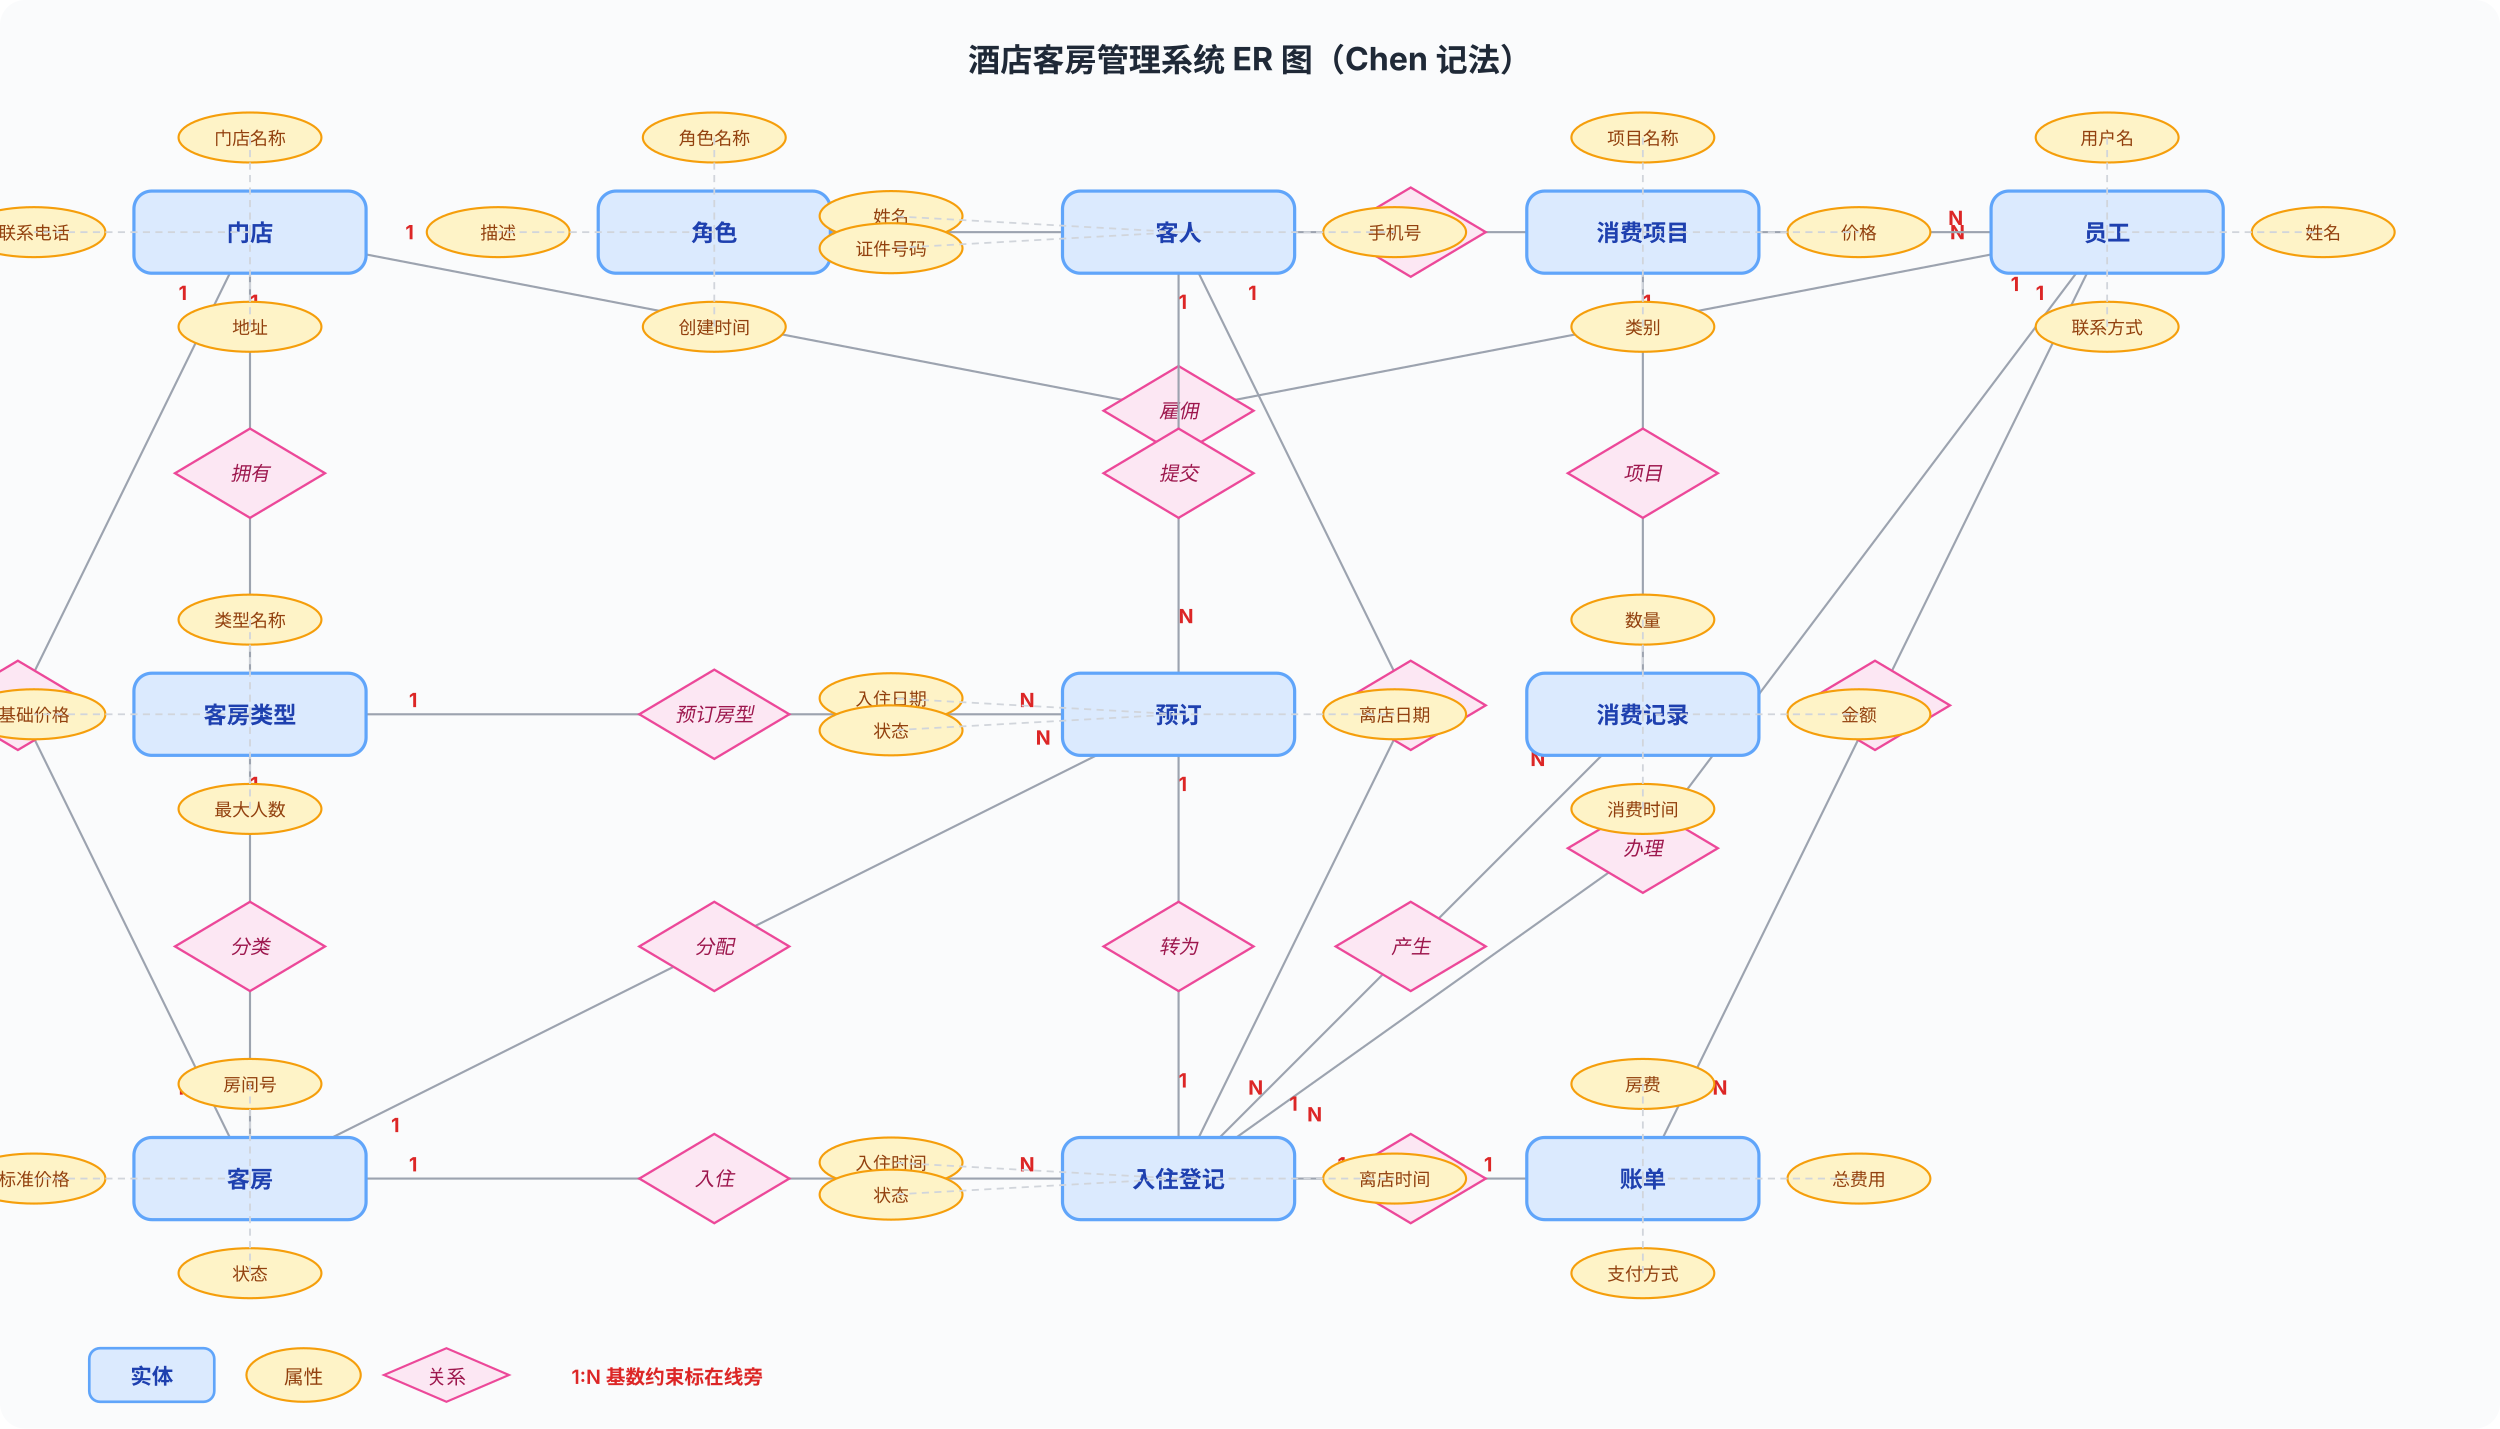
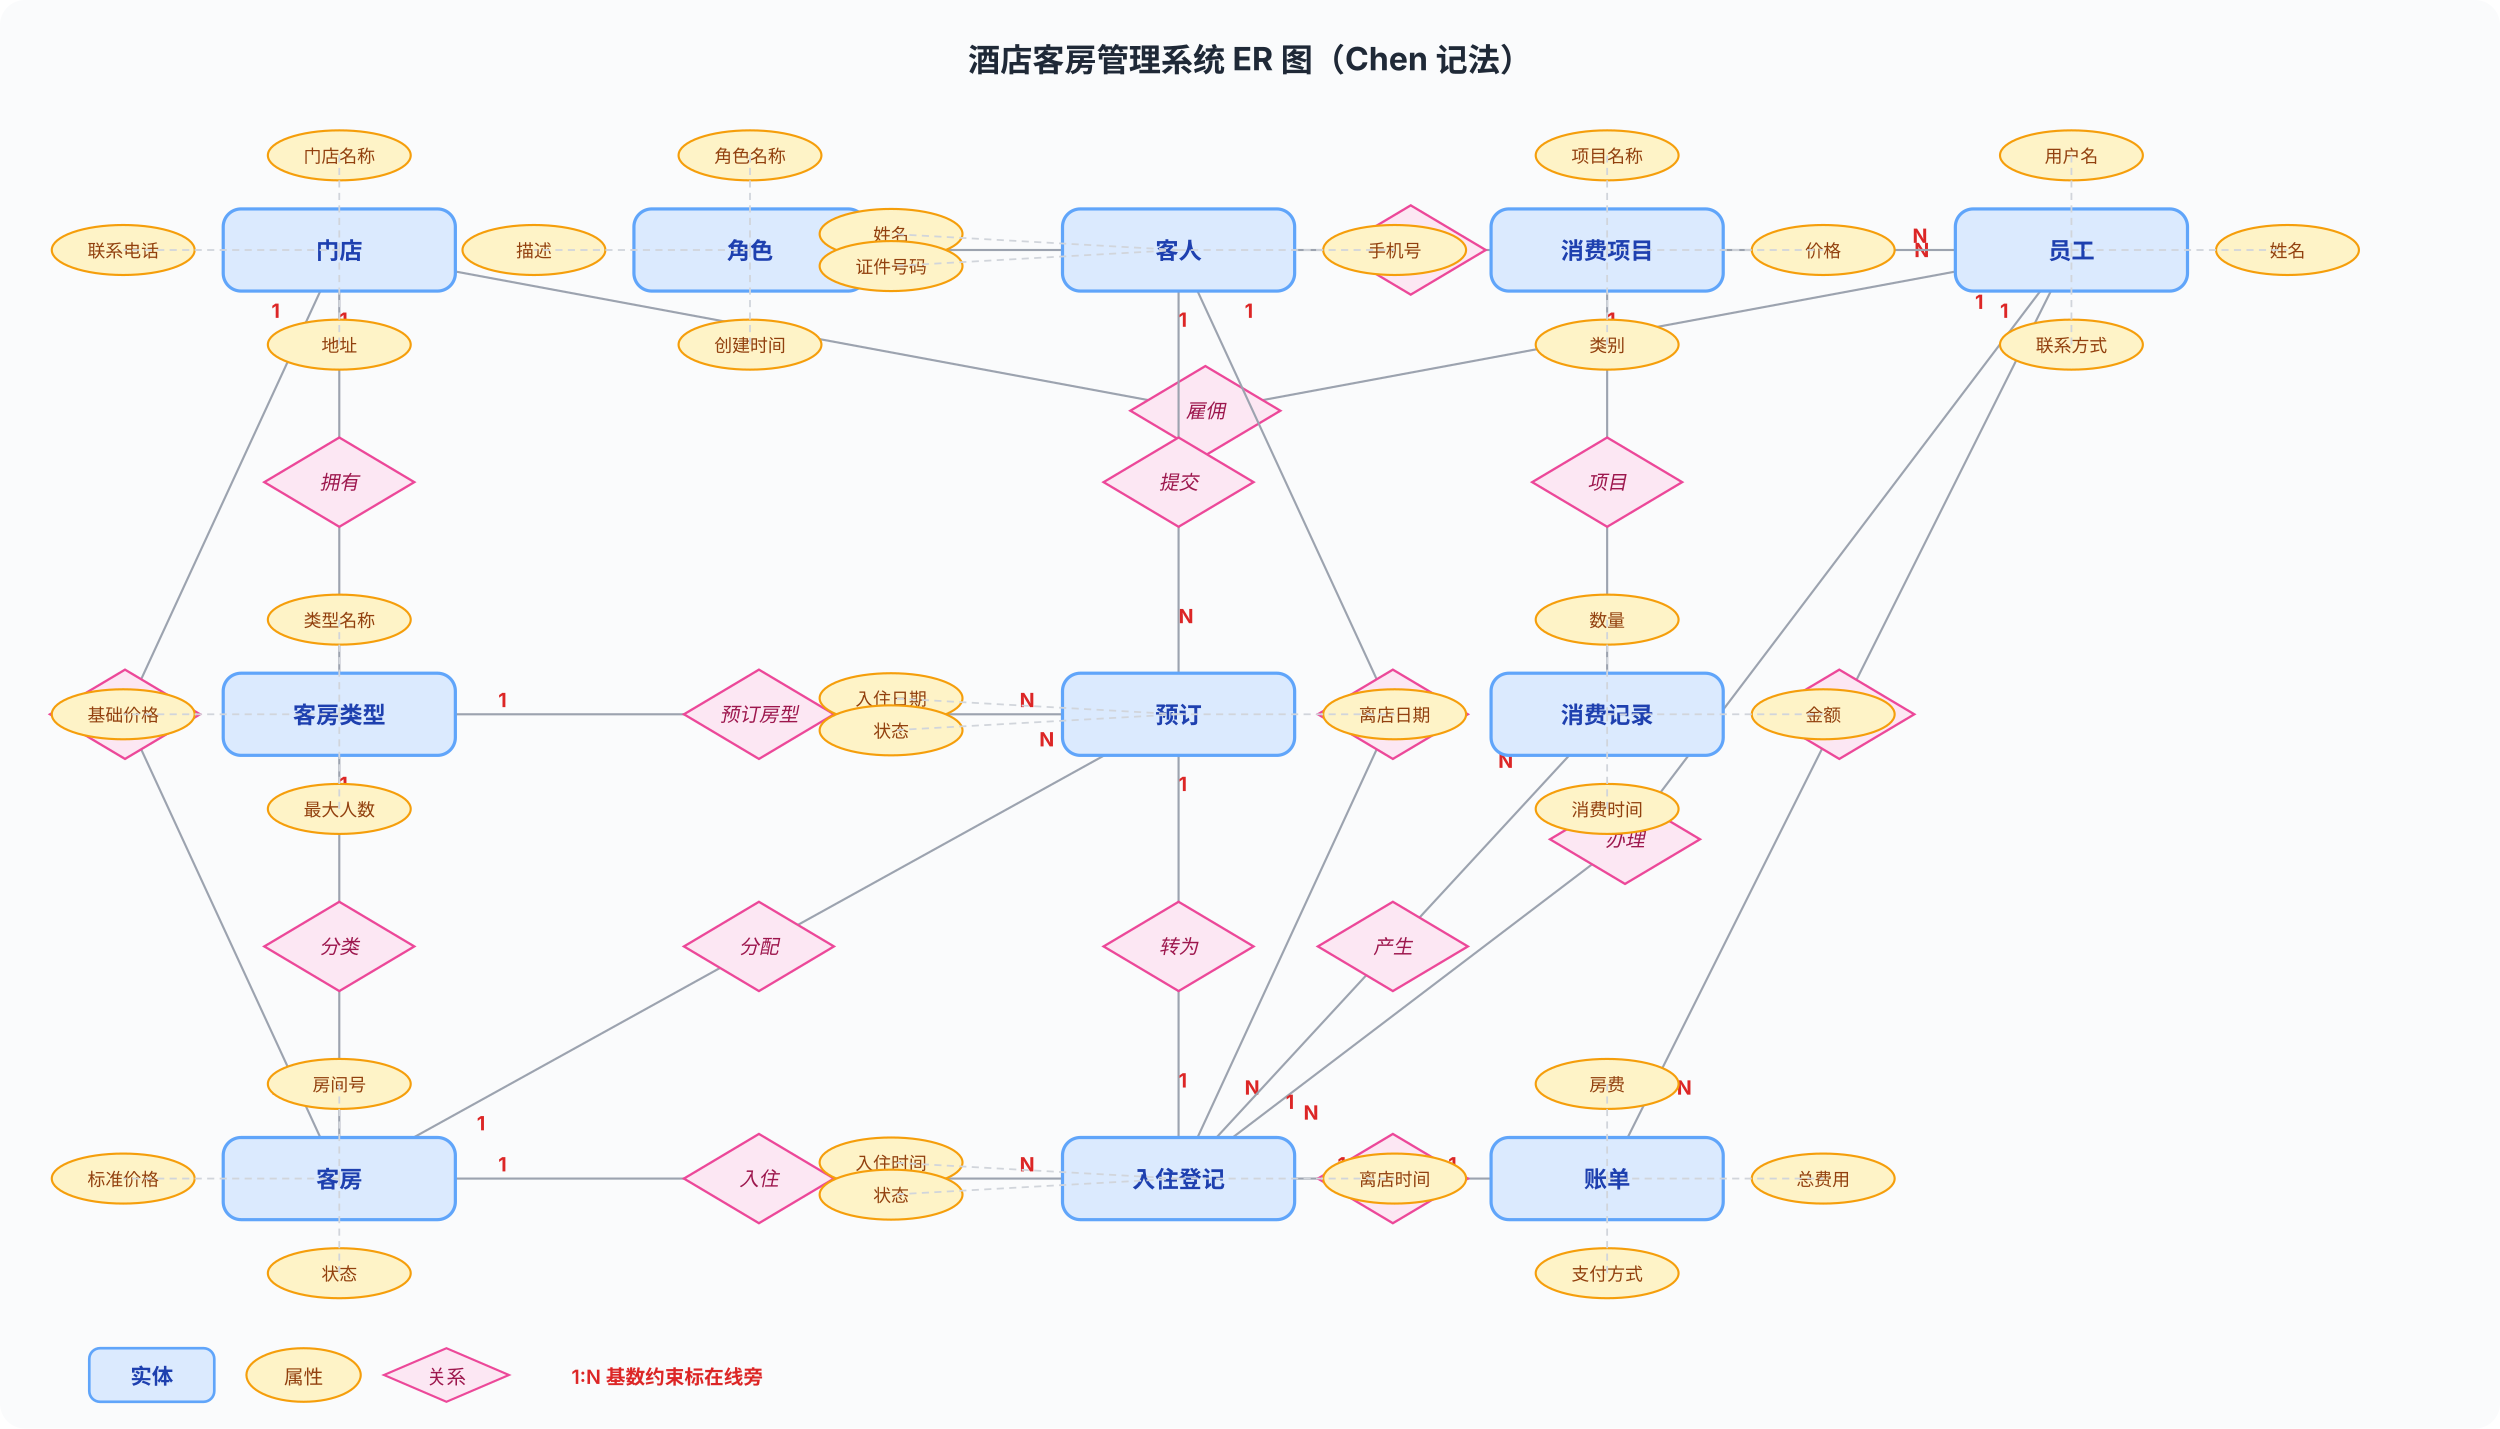
<svg xmlns="http://www.w3.org/2000/svg" viewBox="0 0 1400 800" width="1400" height="800" font-family="Inter, system-ui, sans-serif">
  <rect width="1400" height="800" fill="#fafbfc" rx="14" />
  <text x="700" y="40" text-anchor="middle" font-size="18" font-weight="700" fill="#1f2937">酒店客房管理系统 ER 图（Chen 记法）</text>
  <g transform="translate(50, 755)">
    <rect x="0" y="0" width="70" height="30" rx="6" fill="#dbeafe" stroke="#60a5fa" stroke-width="1.5" />
    <text x="35" y="20" text-anchor="middle" font-size="12" fill="#1e40af" font-weight="600">实体</text>
    <ellipse cx="120" cy="15" rx="32" ry="15" fill="#fef3c7" stroke="#f59e0b" stroke-width="1.2" />
    <text x="120" y="20" text-anchor="middle" font-size="11" fill="#92400e">属性</text>
    <polygon points="200,0 235,15 200,30 165,15" fill="#fce7f3" stroke="#ec4899" stroke-width="1.2" />
    <text x="200" y="20" text-anchor="middle" font-size="11" fill="#9d174d">关系</text>
    <text x="270" y="20" font-size="11" fill="#dc2626" font-weight="600">1:N 基数约束标在线旁</text>
  </g>
-   <line x1="140" y1="130" x2="140" y2="265" stroke="#9ca3af" stroke-width="1.2" />
-   <line x1="140" y1="265" x2="140" y2="400" stroke="#9ca3af" stroke-width="1.2" />
-   <polygon points="140,240 182,265 140,290 98,265" fill="#fce7f3" stroke="#ec4899" stroke-width="1.3" />
-   <text x="140" y="269" text-anchor="middle" font-size="11" fill="#9d174d" font-style="italic">拥有</text>
-   <text x="140" y="173" font-size="11" font-weight="700" fill="#dc2626">1</text>
-   <text x="140" y="349" font-size="11" font-weight="700" fill="#dc2626">N</text>
-   <line x1="140" y1="130" x2="10" y2="395" stroke="#9ca3af" stroke-width="1.2" />
-   <line x1="10" y1="395" x2="140" y2="660" stroke="#9ca3af" stroke-width="1.2" />
-   <polygon points="10,370 52,395 10,420 -32,395" fill="#fce7f3" stroke="#ec4899" stroke-width="1.3" />
-   <text x="10" y="399" text-anchor="middle" font-size="11" fill="#9d174d" font-style="italic">开设</text>
-   <text x="100" y="168" font-size="11" font-weight="700" fill="#dc2626">1</text>
-   <text x="100" y="613" font-size="11" font-weight="700" fill="#dc2626">N</text>
-   <line x1="140" y1="130" x2="660" y2="230" stroke="#9ca3af" stroke-width="1.2" />
-   <line x1="660" y1="230" x2="1180" y2="130" stroke="#9ca3af" stroke-width="1.2" />
-   <polygon points="660,205 702,230 660,255 618,230" fill="#fce7f3" stroke="#ec4899" stroke-width="1.3" />
-   <text x="660" y="234" text-anchor="middle" font-size="11" fill="#9d174d" font-style="italic">雇佣</text>
-   <text x="227" y="134" font-size="11" font-weight="700" fill="#dc2626">1</text>
-   <text x="1092" y="134" font-size="11" font-weight="700" fill="#dc2626">N</text>
-   <line x1="140" y1="400" x2="140" y2="530" stroke="#9ca3af" stroke-width="1.2" />
-   <line x1="140" y1="530" x2="140" y2="660" stroke="#9ca3af" stroke-width="1.2" />
-   <polygon points="140,505 182,530 140,555 98,530" fill="#fce7f3" stroke="#ec4899" stroke-width="1.3" />
-   <text x="140" y="534" text-anchor="middle" font-size="11" fill="#9d174d" font-style="italic">分类</text>
-   <text x="140" y="443" font-size="11" font-weight="700" fill="#dc2626">1</text>
-   <text x="140" y="609" font-size="11" font-weight="700" fill="#dc2626">N</text>
-   <line x1="140" y1="660" x2="400" y2="530" stroke="#9ca3af" stroke-width="1.2" />
-   <line x1="400" y1="530" x2="660" y2="400" stroke="#9ca3af" stroke-width="1.2" />
-   <polygon points="400,505 442,530 400,555 358,530" fill="#fce7f3" stroke="#ec4899" stroke-width="1.3" />
-   <text x="400" y="534" text-anchor="middle" font-size="11" fill="#9d174d" font-style="italic">分配</text>
-   <text x="219" y="634" font-size="11" font-weight="700" fill="#dc2626">1</text>
-   <text x="580" y="417" font-size="11" font-weight="700" fill="#dc2626">N</text>
-   <line x1="140" y1="660" x2="400" y2="660" stroke="#9ca3af" stroke-width="1.2" />
-   <line x1="400" y1="660" x2="660" y2="660" stroke="#9ca3af" stroke-width="1.2" />
-   <polygon points="400,635 442,660 400,685 358,660" fill="#fce7f3" stroke="#ec4899" stroke-width="1.3" />
-   <text x="400" y="664" text-anchor="middle" font-size="11" fill="#9d174d" font-style="italic">入住</text>
-   <text x="229" y="656" font-size="11" font-weight="700" fill="#dc2626">1</text>
+   <line x1="190" y1="140" x2="190" y2="270" stroke="#9ca3af" stroke-width="1.2" />
+   <line x1="190" y1="270" x2="190" y2="400" stroke="#9ca3af" stroke-width="1.2" />
+   <polygon points="190,245 232,270 190,295 148,270" fill="#fce7f3" stroke="#ec4899" stroke-width="1.3" />
+   <text x="190" y="274" text-anchor="middle" font-size="11" fill="#9d174d" font-style="italic">拥有</text>
+   <text x="190" y="183" font-size="11" font-weight="700" fill="#dc2626">1</text>
+   <text x="190" y="349" font-size="11" font-weight="700" fill="#dc2626">N</text>
+   <line x1="190" y1="140" x2="70" y2="400" stroke="#9ca3af" stroke-width="1.2" />
+   <line x1="70" y1="400" x2="190" y2="660" stroke="#9ca3af" stroke-width="1.2" />
+   <polygon points="70,375 112,400 70,425 28,400" fill="#fce7f3" stroke="#ec4899" stroke-width="1.3" />
+   <text x="70" y="404" text-anchor="middle" font-size="11" fill="#9d174d" font-style="italic">开设</text>
+   <text x="152" y="178" font-size="11" font-weight="700" fill="#dc2626">1</text>
+   <text x="152" y="613" font-size="11" font-weight="700" fill="#dc2626">N</text>
+   <line x1="190" y1="140" x2="675" y2="230" stroke="#9ca3af" stroke-width="1.2" />
+   <line x1="675" y1="230" x2="1160" y2="140" stroke="#9ca3af" stroke-width="1.2" />
+   <polygon points="675,205 717,230 675,255 633,230" fill="#fce7f3" stroke="#ec4899" stroke-width="1.3" />
+   <text x="675" y="234" text-anchor="middle" font-size="11" fill="#9d174d" font-style="italic">雇佣</text>
+   <text x="277" y="144" font-size="11" font-weight="700" fill="#dc2626">1</text>
+   <text x="1072" y="144" font-size="11" font-weight="700" fill="#dc2626">N</text>
+   <line x1="190" y1="400" x2="190" y2="530" stroke="#9ca3af" stroke-width="1.2" />
+   <line x1="190" y1="530" x2="190" y2="660" stroke="#9ca3af" stroke-width="1.2" />
+   <polygon points="190,505 232,530 190,555 148,530" fill="#fce7f3" stroke="#ec4899" stroke-width="1.3" />
+   <text x="190" y="534" text-anchor="middle" font-size="11" fill="#9d174d" font-style="italic">分类</text>
+   <text x="190" y="443" font-size="11" font-weight="700" fill="#dc2626">1</text>
+   <text x="190" y="609" font-size="11" font-weight="700" fill="#dc2626">N</text>
+   <line x1="190" y1="660" x2="425" y2="530" stroke="#9ca3af" stroke-width="1.2" />
+   <line x1="425" y1="530" x2="660" y2="400" stroke="#9ca3af" stroke-width="1.2" />
+   <polygon points="425,505 467,530 425,555 383,530" fill="#fce7f3" stroke="#ec4899" stroke-width="1.3" />
+   <text x="425" y="534" text-anchor="middle" font-size="11" fill="#9d174d" font-style="italic">分配</text>
+   <text x="267" y="633" font-size="11" font-weight="700" fill="#dc2626">1</text>
+   <text x="582" y="418" font-size="11" font-weight="700" fill="#dc2626">N</text>
+   <line x1="190" y1="660" x2="425" y2="660" stroke="#9ca3af" stroke-width="1.2" />
+   <line x1="425" y1="660" x2="660" y2="660" stroke="#9ca3af" stroke-width="1.2" />
+   <polygon points="425,635 467,660 425,685 383,660" fill="#fce7f3" stroke="#ec4899" stroke-width="1.3" />
+   <text x="425" y="664" text-anchor="middle" font-size="11" fill="#9d174d" font-style="italic">入住</text>
+   <text x="279" y="656" font-size="11" font-weight="700" fill="#dc2626">1</text>
  <text x="571" y="656" font-size="11" font-weight="700" fill="#dc2626">N</text>
-   <line x1="400" y1="130" x2="790" y2="130" stroke="#9ca3af" stroke-width="1.2" />
-   <line x1="790" y1="130" x2="1180" y2="130" stroke="#9ca3af" stroke-width="1.2" />
-   <polygon points="790,105 832,130 790,155 748,130" fill="#fce7f3" stroke="#ec4899" stroke-width="1.3" />
-   <text x="790" y="134" text-anchor="middle" font-size="11" fill="#9d174d" font-style="italic">赋予</text>
-   <text x="489" y="126" font-size="11" font-weight="700" fill="#dc2626">1</text>
-   <text x="1091" y="126" font-size="11" font-weight="700" fill="#dc2626">N</text>
-   <line x1="660" y1="130" x2="660" y2="265" stroke="#9ca3af" stroke-width="1.2" />
-   <line x1="660" y1="265" x2="660" y2="400" stroke="#9ca3af" stroke-width="1.2" />
-   <polygon points="660,240 702,265 660,290 618,265" fill="#fce7f3" stroke="#ec4899" stroke-width="1.3" />
-   <text x="660" y="269" text-anchor="middle" font-size="11" fill="#9d174d" font-style="italic">提交</text>
-   <text x="660" y="173" font-size="11" font-weight="700" fill="#dc2626">1</text>
+   <line x1="420" y1="140" x2="790" y2="140" stroke="#9ca3af" stroke-width="1.2" />
+   <line x1="790" y1="140" x2="1160" y2="140" stroke="#9ca3af" stroke-width="1.2" />
+   <polygon points="790,115 832,140 790,165 748,140" fill="#fce7f3" stroke="#ec4899" stroke-width="1.3" />
+   <text x="790" y="144" text-anchor="middle" font-size="11" fill="#9d174d" font-style="italic">赋予</text>
+   <text x="509" y="136" font-size="11" font-weight="700" fill="#dc2626">1</text>
+   <text x="1071" y="136" font-size="11" font-weight="700" fill="#dc2626">N</text>
+   <line x1="660" y1="140" x2="660" y2="270" stroke="#9ca3af" stroke-width="1.2" />
+   <line x1="660" y1="270" x2="660" y2="400" stroke="#9ca3af" stroke-width="1.2" />
+   <polygon points="660,245 702,270 660,295 618,270" fill="#fce7f3" stroke="#ec4899" stroke-width="1.3" />
+   <text x="660" y="274" text-anchor="middle" font-size="11" fill="#9d174d" font-style="italic">提交</text>
+   <text x="660" y="183" font-size="11" font-weight="700" fill="#dc2626">1</text>
  <text x="660" y="349" font-size="11" font-weight="700" fill="#dc2626">N</text>
-   <line x1="660" y1="130" x2="790" y2="395" stroke="#9ca3af" stroke-width="1.2" />
-   <line x1="790" y1="395" x2="660" y2="660" stroke="#9ca3af" stroke-width="1.2" />
-   <polygon points="790,370 832,395 790,420 748,395" fill="#fce7f3" stroke="#ec4899" stroke-width="1.3" />
-   <text x="790" y="399" text-anchor="middle" font-size="11" fill="#9d174d" font-style="italic">登记</text>
-   <text x="699" y="168" font-size="11" font-weight="700" fill="#dc2626">1</text>
-   <text x="699" y="613" font-size="11" font-weight="700" fill="#dc2626">N</text>
+   <line x1="660" y1="140" x2="780" y2="400" stroke="#9ca3af" stroke-width="1.2" />
+   <line x1="780" y1="400" x2="660" y2="660" stroke="#9ca3af" stroke-width="1.2" />
+   <polygon points="780,375 822,400 780,425 738,400" fill="#fce7f3" stroke="#ec4899" stroke-width="1.3" />
+   <text x="780" y="404" text-anchor="middle" font-size="11" fill="#9d174d" font-style="italic">登记</text>
+   <text x="697" y="178" font-size="11" font-weight="700" fill="#dc2626">1</text>
+   <text x="697" y="613" font-size="11" font-weight="700" fill="#dc2626">N</text>
  <line x1="660" y1="400" x2="660" y2="530" stroke="#9ca3af" stroke-width="1.2" />
  <line x1="660" y1="530" x2="660" y2="660" stroke="#9ca3af" stroke-width="1.2" />
  <polygon points="660,505 702,530 660,555 618,530" fill="#fce7f3" stroke="#ec4899" stroke-width="1.3" />
  <text x="660" y="534" text-anchor="middle" font-size="11" fill="#9d174d" font-style="italic">转为</text>
  <text x="660" y="443" font-size="11" font-weight="700" fill="#dc2626">1</text>
  <text x="660" y="609" font-size="11" font-weight="700" fill="#dc2626">1</text>
-   <line x1="1180" y1="130" x2="920" y2="475" stroke="#9ca3af" stroke-width="1.2" />
-   <line x1="920" y1="475" x2="660" y2="660" stroke="#9ca3af" stroke-width="1.2" />
-   <polygon points="920,450 962,475 920,500 878,475" fill="#fce7f3" stroke="#ec4899" stroke-width="1.3" />
-   <text x="920" y="479" text-anchor="middle" font-size="11" fill="#9d174d" font-style="italic">办理</text>
-   <text x="1126" y="163" font-size="11" font-weight="700" fill="#dc2626">1</text>
-   <text x="732" y="628" font-size="11" font-weight="700" fill="#dc2626">N</text>
-   <line x1="1180" y1="130" x2="1050" y2="395" stroke="#9ca3af" stroke-width="1.2" />
-   <line x1="1050" y1="395" x2="920" y2="660" stroke="#9ca3af" stroke-width="1.2" />
-   <polygon points="1050,370 1092,395 1050,420 1008,395" fill="#fce7f3" stroke="#ec4899" stroke-width="1.3" />
-   <text x="1050" y="399" text-anchor="middle" font-size="11" fill="#9d174d" font-style="italic">结账</text>
-   <text x="1140" y="168" font-size="11" font-weight="700" fill="#dc2626">1</text>
-   <text x="959" y="613" font-size="11" font-weight="700" fill="#dc2626">N</text>
-   <line x1="920" y1="130" x2="920" y2="265" stroke="#9ca3af" stroke-width="1.2" />
-   <line x1="920" y1="265" x2="920" y2="400" stroke="#9ca3af" stroke-width="1.2" />
-   <polygon points="920,240 962,265 920,290 878,265" fill="#fce7f3" stroke="#ec4899" stroke-width="1.3" />
-   <text x="920" y="269" text-anchor="middle" font-size="11" fill="#9d174d" font-style="italic">项目</text>
-   <text x="920" y="173" font-size="11" font-weight="700" fill="#dc2626">1</text>
-   <text x="920" y="349" font-size="11" font-weight="700" fill="#dc2626">N</text>
-   <line x1="660" y1="660" x2="790" y2="530" stroke="#9ca3af" stroke-width="1.2" />
-   <line x1="790" y1="530" x2="920" y2="400" stroke="#9ca3af" stroke-width="1.2" />
-   <polygon points="790,505 832,530 790,555 748,530" fill="#fce7f3" stroke="#ec4899" stroke-width="1.3" />
-   <text x="790" y="534" text-anchor="middle" font-size="11" fill="#9d174d" font-style="italic">产生</text>
-   <text x="722" y="622" font-size="11" font-weight="700" fill="#dc2626">1</text>
-   <text x="857" y="429" font-size="11" font-weight="700" fill="#dc2626">N</text>
-   <line x1="660" y1="660" x2="790" y2="660" stroke="#9ca3af" stroke-width="1.2" />
-   <line x1="790" y1="660" x2="920" y2="660" stroke="#9ca3af" stroke-width="1.2" />
-   <polygon points="790,635 832,660 790,685 748,660" fill="#fce7f3" stroke="#ec4899" stroke-width="1.3" />
-   <text x="790" y="664" text-anchor="middle" font-size="11" fill="#9d174d" font-style="italic">结算</text>
+   <line x1="1160" y1="140" x2="910" y2="470" stroke="#9ca3af" stroke-width="1.2" />
+   <line x1="910" y1="470" x2="660" y2="660" stroke="#9ca3af" stroke-width="1.2" />
+   <polygon points="910,445 952,470 910,495 868,470" fill="#fce7f3" stroke="#ec4899" stroke-width="1.3" />
+   <text x="910" y="474" text-anchor="middle" font-size="11" fill="#9d174d" font-style="italic">办理</text>
+   <text x="1106" y="173" font-size="11" font-weight="700" fill="#dc2626">1</text>
+   <text x="730" y="627" font-size="11" font-weight="700" fill="#dc2626">N</text>
+   <line x1="1160" y1="140" x2="1030" y2="400" stroke="#9ca3af" stroke-width="1.2" />
+   <line x1="1030" y1="400" x2="900" y2="660" stroke="#9ca3af" stroke-width="1.2" />
+   <polygon points="1030,375 1072,400 1030,425 988,400" fill="#fce7f3" stroke="#ec4899" stroke-width="1.3" />
+   <text x="1030" y="404" text-anchor="middle" font-size="11" fill="#9d174d" font-style="italic">结账</text>
+   <text x="1120" y="178" font-size="11" font-weight="700" fill="#dc2626">1</text>
+   <text x="939" y="613" font-size="11" font-weight="700" fill="#dc2626">N</text>
+   <line x1="900" y1="140" x2="900" y2="270" stroke="#9ca3af" stroke-width="1.2" />
+   <line x1="900" y1="270" x2="900" y2="400" stroke="#9ca3af" stroke-width="1.2" />
+   <polygon points="900,245 942,270 900,295 858,270" fill="#fce7f3" stroke="#ec4899" stroke-width="1.3" />
+   <text x="900" y="274" text-anchor="middle" font-size="11" fill="#9d174d" font-style="italic">项目</text>
+   <text x="900" y="183" font-size="11" font-weight="700" fill="#dc2626">1</text>
+   <text x="900" y="349" font-size="11" font-weight="700" fill="#dc2626">N</text>
+   <line x1="660" y1="660" x2="780" y2="530" stroke="#9ca3af" stroke-width="1.2" />
+   <line x1="780" y1="530" x2="900" y2="400" stroke="#9ca3af" stroke-width="1.2" />
+   <polygon points="780,505 822,530 780,555 738,530" fill="#fce7f3" stroke="#ec4899" stroke-width="1.3" />
+   <text x="780" y="534" text-anchor="middle" font-size="11" fill="#9d174d" font-style="italic">产生</text>
+   <text x="720" y="621" font-size="11" font-weight="700" fill="#dc2626">1</text>
+   <text x="839" y="430" font-size="11" font-weight="700" fill="#dc2626">N</text>
+   <line x1="660" y1="660" x2="780" y2="660" stroke="#9ca3af" stroke-width="1.2" />
+   <line x1="780" y1="660" x2="900" y2="660" stroke="#9ca3af" stroke-width="1.2" />
+   <polygon points="780,635 822,660 780,685 738,660" fill="#fce7f3" stroke="#ec4899" stroke-width="1.3" />
+   <text x="780" y="664" text-anchor="middle" font-size="11" fill="#9d174d" font-style="italic">结算</text>
  <text x="749" y="656" font-size="11" font-weight="700" fill="#dc2626">1</text>
-   <text x="831" y="656" font-size="11" font-weight="700" fill="#dc2626">1</text>
-   <line x1="140" y1="400" x2="400" y2="400" stroke="#9ca3af" stroke-width="1.2" />
-   <line x1="400" y1="400" x2="660" y2="400" stroke="#9ca3af" stroke-width="1.2" />
-   <polygon points="400,375 442,400 400,425 358,400" fill="#fce7f3" stroke="#ec4899" stroke-width="1.3" />
-   <text x="400" y="404" text-anchor="middle" font-size="11" fill="#9d174d" font-style="italic">预订房型</text>
-   <text x="229" y="396" font-size="11" font-weight="700" fill="#dc2626">1</text>
+   <text x="811" y="656" font-size="11" font-weight="700" fill="#dc2626">1</text>
+   <line x1="190" y1="400" x2="425" y2="400" stroke="#9ca3af" stroke-width="1.2" />
+   <line x1="425" y1="400" x2="660" y2="400" stroke="#9ca3af" stroke-width="1.2" />
+   <polygon points="425,375 467,400 425,425 383,400" fill="#fce7f3" stroke="#ec4899" stroke-width="1.3" />
+   <text x="425" y="404" text-anchor="middle" font-size="11" fill="#9d174d" font-style="italic">预订房型</text>
+   <text x="279" y="396" font-size="11" font-weight="700" fill="#dc2626">1</text>
  <text x="571" y="396" font-size="11" font-weight="700" fill="#dc2626">N</text>
-   <rect x="75" y="107" width="130" height="46" rx="10" fill="#dbeafe" stroke="#60a5fa" stroke-width="1.8" />
-   <text x="140" y="135" text-anchor="middle" font-size="13" font-weight="600" fill="#1e40af">门店</text>
-   <ellipse cx="140" cy="77" rx="40" ry="14" fill="#fef3c7" stroke="#f59e0b" stroke-width="1.2" />
-   <text x="140" y="81" text-anchor="middle" font-size="10" fill="#92400e">门店名称</text>
-   <line x1="140" y1="130" x2="140" y2="77" stroke="#d1d5db" stroke-width="1" stroke-dasharray="4,3" />
-   <ellipse cx="19" cy="130" rx="40" ry="14" fill="#fef3c7" stroke="#f59e0b" stroke-width="1.2" />
-   <text x="19" y="134" text-anchor="middle" font-size="10" fill="#92400e">联系电话</text>
-   <line x1="140" y1="130" x2="19" y2="130" stroke="#d1d5db" stroke-width="1" stroke-dasharray="4,3" />
-   <ellipse cx="140" cy="183" rx="40" ry="14" fill="#fef3c7" stroke="#f59e0b" stroke-width="1.2" />
-   <text x="140" y="187" text-anchor="middle" font-size="10" fill="#92400e">地址</text>
-   <line x1="140" y1="130" x2="140" y2="183" stroke="#d1d5db" stroke-width="1" stroke-dasharray="4,3" />
-   <rect x="75" y="377" width="130" height="46" rx="10" fill="#dbeafe" stroke="#60a5fa" stroke-width="1.8" />
-   <text x="140" y="405" text-anchor="middle" font-size="13" font-weight="600" fill="#1e40af">客房类型</text>
-   <ellipse cx="140" cy="347" rx="40" ry="14" fill="#fef3c7" stroke="#f59e0b" stroke-width="1.2" />
-   <text x="140" y="351" text-anchor="middle" font-size="10" fill="#92400e">类型名称</text>
-   <line x1="140" y1="400" x2="140" y2="347" stroke="#d1d5db" stroke-width="1" stroke-dasharray="4,3" />
-   <ellipse cx="19" cy="400" rx="40" ry="14" fill="#fef3c7" stroke="#f59e0b" stroke-width="1.2" />
-   <text x="19" y="404" text-anchor="middle" font-size="10" fill="#92400e">基础价格</text>
-   <line x1="140" y1="400" x2="19" y2="400" stroke="#d1d5db" stroke-width="1" stroke-dasharray="4,3" />
-   <ellipse cx="140" cy="453" rx="40" ry="14" fill="#fef3c7" stroke="#f59e0b" stroke-width="1.2" />
-   <text x="140" y="457" text-anchor="middle" font-size="10" fill="#92400e">最大人数</text>
-   <line x1="140" y1="400" x2="140" y2="453" stroke="#d1d5db" stroke-width="1" stroke-dasharray="4,3" />
-   <rect x="75" y="637" width="130" height="46" rx="10" fill="#dbeafe" stroke="#60a5fa" stroke-width="1.8" />
-   <text x="140" y="665" text-anchor="middle" font-size="13" font-weight="600" fill="#1e40af">客房</text>
-   <ellipse cx="140" cy="607" rx="40" ry="14" fill="#fef3c7" stroke="#f59e0b" stroke-width="1.2" />
-   <text x="140" y="611" text-anchor="middle" font-size="10" fill="#92400e">房间号</text>
-   <line x1="140" y1="660" x2="140" y2="607" stroke="#d1d5db" stroke-width="1" stroke-dasharray="4,3" />
-   <ellipse cx="19" cy="660" rx="40" ry="14" fill="#fef3c7" stroke="#f59e0b" stroke-width="1.2" />
-   <text x="19" y="664" text-anchor="middle" font-size="10" fill="#92400e">标准价格</text>
-   <line x1="140" y1="660" x2="19" y2="660" stroke="#d1d5db" stroke-width="1" stroke-dasharray="4,3" />
-   <ellipse cx="140" cy="713" rx="40" ry="14" fill="#fef3c7" stroke="#f59e0b" stroke-width="1.2" />
-   <text x="140" y="717" text-anchor="middle" font-size="10" fill="#92400e">状态</text>
-   <line x1="140" y1="660" x2="140" y2="713" stroke="#d1d5db" stroke-width="1" stroke-dasharray="4,3" />
-   <rect x="335" y="107" width="130" height="46" rx="10" fill="#dbeafe" stroke="#60a5fa" stroke-width="1.8" />
-   <text x="400" y="135" text-anchor="middle" font-size="13" font-weight="600" fill="#1e40af">角色</text>
-   <ellipse cx="400" cy="77" rx="40" ry="14" fill="#fef3c7" stroke="#f59e0b" stroke-width="1.2" />
-   <text x="400" y="81" text-anchor="middle" font-size="10" fill="#92400e">角色名称</text>
-   <line x1="400" y1="130" x2="400" y2="77" stroke="#d1d5db" stroke-width="1" stroke-dasharray="4,3" />
-   <ellipse cx="279" cy="130" rx="40" ry="14" fill="#fef3c7" stroke="#f59e0b" stroke-width="1.2" />
-   <text x="279" y="134" text-anchor="middle" font-size="10" fill="#92400e">描述</text>
-   <line x1="400" y1="130" x2="279" y2="130" stroke="#d1d5db" stroke-width="1" stroke-dasharray="4,3" />
-   <ellipse cx="400" cy="183" rx="40" ry="14" fill="#fef3c7" stroke="#f59e0b" stroke-width="1.2" />
-   <text x="400" y="187" text-anchor="middle" font-size="10" fill="#92400e">创建时间</text>
-   <line x1="400" y1="130" x2="400" y2="183" stroke="#d1d5db" stroke-width="1" stroke-dasharray="4,3" />
-   <rect x="595" y="107" width="130" height="46" rx="10" fill="#dbeafe" stroke="#60a5fa" stroke-width="1.8" />
-   <text x="660" y="135" text-anchor="middle" font-size="13" font-weight="600" fill="#1e40af">客人</text>
-   <ellipse cx="499" cy="121" rx="40" ry="14" fill="#fef3c7" stroke="#f59e0b" stroke-width="1.2" />
-   <text x="499" y="125" text-anchor="middle" font-size="10" fill="#92400e">姓名</text>
-   <line x1="660" y1="130" x2="499" y2="121" stroke="#d1d5db" stroke-width="1" stroke-dasharray="4,3" />
-   <ellipse cx="781" cy="130" rx="40" ry="14" fill="#fef3c7" stroke="#f59e0b" stroke-width="1.2" />
-   <text x="781" y="134" text-anchor="middle" font-size="10" fill="#92400e">手机号</text>
-   <line x1="660" y1="130" x2="781" y2="130" stroke="#d1d5db" stroke-width="1" stroke-dasharray="4,3" />
-   <ellipse cx="499" cy="139" rx="40" ry="14" fill="#fef3c7" stroke="#f59e0b" stroke-width="1.2" />
-   <text x="499" y="143" text-anchor="middle" font-size="10" fill="#92400e">证件号码</text>
-   <line x1="660" y1="130" x2="499" y2="139" stroke="#d1d5db" stroke-width="1" stroke-dasharray="4,3" />
+   <rect x="125" y="117" width="130" height="46" rx="10" fill="#dbeafe" stroke="#60a5fa" stroke-width="1.8" />
+   <text x="190" y="145" text-anchor="middle" font-size="13" font-weight="600" fill="#1e40af">门店</text>
+   <ellipse cx="190" cy="87" rx="40" ry="14" fill="#fef3c7" stroke="#f59e0b" stroke-width="1.2" />
+   <text x="190" y="91" text-anchor="middle" font-size="10" fill="#92400e">门店名称</text>
+   <line x1="190" y1="140" x2="190" y2="87" stroke="#d1d5db" stroke-width="1" stroke-dasharray="4,3" />
+   <ellipse cx="69" cy="140" rx="40" ry="14" fill="#fef3c7" stroke="#f59e0b" stroke-width="1.2" />
+   <text x="69" y="144" text-anchor="middle" font-size="10" fill="#92400e">联系电话</text>
+   <line x1="190" y1="140" x2="69" y2="140" stroke="#d1d5db" stroke-width="1" stroke-dasharray="4,3" />
+   <ellipse cx="190" cy="193" rx="40" ry="14" fill="#fef3c7" stroke="#f59e0b" stroke-width="1.2" />
+   <text x="190" y="197" text-anchor="middle" font-size="10" fill="#92400e">地址</text>
+   <line x1="190" y1="140" x2="190" y2="193" stroke="#d1d5db" stroke-width="1" stroke-dasharray="4,3" />
+   <rect x="125" y="377" width="130" height="46" rx="10" fill="#dbeafe" stroke="#60a5fa" stroke-width="1.8" />
+   <text x="190" y="405" text-anchor="middle" font-size="13" font-weight="600" fill="#1e40af">客房类型</text>
+   <ellipse cx="190" cy="347" rx="40" ry="14" fill="#fef3c7" stroke="#f59e0b" stroke-width="1.2" />
+   <text x="190" y="351" text-anchor="middle" font-size="10" fill="#92400e">类型名称</text>
+   <line x1="190" y1="400" x2="190" y2="347" stroke="#d1d5db" stroke-width="1" stroke-dasharray="4,3" />
+   <ellipse cx="69" cy="400" rx="40" ry="14" fill="#fef3c7" stroke="#f59e0b" stroke-width="1.2" />
+   <text x="69" y="404" text-anchor="middle" font-size="10" fill="#92400e">基础价格</text>
+   <line x1="190" y1="400" x2="69" y2="400" stroke="#d1d5db" stroke-width="1" stroke-dasharray="4,3" />
+   <ellipse cx="190" cy="453" rx="40" ry="14" fill="#fef3c7" stroke="#f59e0b" stroke-width="1.2" />
+   <text x="190" y="457" text-anchor="middle" font-size="10" fill="#92400e">最大人数</text>
+   <line x1="190" y1="400" x2="190" y2="453" stroke="#d1d5db" stroke-width="1" stroke-dasharray="4,3" />
+   <rect x="125" y="637" width="130" height="46" rx="10" fill="#dbeafe" stroke="#60a5fa" stroke-width="1.8" />
+   <text x="190" y="665" text-anchor="middle" font-size="13" font-weight="600" fill="#1e40af">客房</text>
+   <ellipse cx="190" cy="607" rx="40" ry="14" fill="#fef3c7" stroke="#f59e0b" stroke-width="1.2" />
+   <text x="190" y="611" text-anchor="middle" font-size="10" fill="#92400e">房间号</text>
+   <line x1="190" y1="660" x2="190" y2="607" stroke="#d1d5db" stroke-width="1" stroke-dasharray="4,3" />
+   <ellipse cx="69" cy="660" rx="40" ry="14" fill="#fef3c7" stroke="#f59e0b" stroke-width="1.2" />
+   <text x="69" y="664" text-anchor="middle" font-size="10" fill="#92400e">标准价格</text>
+   <line x1="190" y1="660" x2="69" y2="660" stroke="#d1d5db" stroke-width="1" stroke-dasharray="4,3" />
+   <ellipse cx="190" cy="713" rx="40" ry="14" fill="#fef3c7" stroke="#f59e0b" stroke-width="1.2" />
+   <text x="190" y="717" text-anchor="middle" font-size="10" fill="#92400e">状态</text>
+   <line x1="190" y1="660" x2="190" y2="713" stroke="#d1d5db" stroke-width="1" stroke-dasharray="4,3" />
+   <rect x="355" y="117" width="130" height="46" rx="10" fill="#dbeafe" stroke="#60a5fa" stroke-width="1.8" />
+   <text x="420" y="145" text-anchor="middle" font-size="13" font-weight="600" fill="#1e40af">角色</text>
+   <ellipse cx="420" cy="87" rx="40" ry="14" fill="#fef3c7" stroke="#f59e0b" stroke-width="1.2" />
+   <text x="420" y="91" text-anchor="middle" font-size="10" fill="#92400e">角色名称</text>
+   <line x1="420" y1="140" x2="420" y2="87" stroke="#d1d5db" stroke-width="1" stroke-dasharray="4,3" />
+   <ellipse cx="299" cy="140" rx="40" ry="14" fill="#fef3c7" stroke="#f59e0b" stroke-width="1.2" />
+   <text x="299" y="144" text-anchor="middle" font-size="10" fill="#92400e">描述</text>
+   <line x1="420" y1="140" x2="299" y2="140" stroke="#d1d5db" stroke-width="1" stroke-dasharray="4,3" />
+   <ellipse cx="420" cy="193" rx="40" ry="14" fill="#fef3c7" stroke="#f59e0b" stroke-width="1.2" />
+   <text x="420" y="197" text-anchor="middle" font-size="10" fill="#92400e">创建时间</text>
+   <line x1="420" y1="140" x2="420" y2="193" stroke="#d1d5db" stroke-width="1" stroke-dasharray="4,3" />
+   <rect x="595" y="117" width="130" height="46" rx="10" fill="#dbeafe" stroke="#60a5fa" stroke-width="1.8" />
+   <text x="660" y="145" text-anchor="middle" font-size="13" font-weight="600" fill="#1e40af">客人</text>
+   <ellipse cx="499" cy="131" rx="40" ry="14" fill="#fef3c7" stroke="#f59e0b" stroke-width="1.2" />
+   <text x="499" y="135" text-anchor="middle" font-size="10" fill="#92400e">姓名</text>
+   <line x1="660" y1="140" x2="499" y2="131" stroke="#d1d5db" stroke-width="1" stroke-dasharray="4,3" />
+   <ellipse cx="781" cy="140" rx="40" ry="14" fill="#fef3c7" stroke="#f59e0b" stroke-width="1.2" />
+   <text x="781" y="144" text-anchor="middle" font-size="10" fill="#92400e">手机号</text>
+   <line x1="660" y1="140" x2="781" y2="140" stroke="#d1d5db" stroke-width="1" stroke-dasharray="4,3" />
+   <ellipse cx="499" cy="149" rx="40" ry="14" fill="#fef3c7" stroke="#f59e0b" stroke-width="1.2" />
+   <text x="499" y="153" text-anchor="middle" font-size="10" fill="#92400e">证件号码</text>
+   <line x1="660" y1="140" x2="499" y2="149" stroke="#d1d5db" stroke-width="1" stroke-dasharray="4,3" />
  <rect x="595" y="377" width="130" height="46" rx="10" fill="#dbeafe" stroke="#60a5fa" stroke-width="1.8" />
  <text x="660" y="405" text-anchor="middle" font-size="13" font-weight="600" fill="#1e40af">预订</text>
  <ellipse cx="499" cy="391" rx="40" ry="14" fill="#fef3c7" stroke="#f59e0b" stroke-width="1.2" />
  <text x="499" y="395" text-anchor="middle" font-size="10" fill="#92400e">入住日期</text>
  <line x1="660" y1="400" x2="499" y2="391" stroke="#d1d5db" stroke-width="1" stroke-dasharray="4,3" />
  <ellipse cx="781" cy="400" rx="40" ry="14" fill="#fef3c7" stroke="#f59e0b" stroke-width="1.2" />
  <text x="781" y="404" text-anchor="middle" font-size="10" fill="#92400e">离店日期</text>
  <line x1="660" y1="400" x2="781" y2="400" stroke="#d1d5db" stroke-width="1" stroke-dasharray="4,3" />
  <ellipse cx="499" cy="409" rx="40" ry="14" fill="#fef3c7" stroke="#f59e0b" stroke-width="1.2" />
  <text x="499" y="413" text-anchor="middle" font-size="10" fill="#92400e">状态</text>
  <line x1="660" y1="400" x2="499" y2="409" stroke="#d1d5db" stroke-width="1" stroke-dasharray="4,3" />
  <rect x="595" y="637" width="130" height="46" rx="10" fill="#dbeafe" stroke="#60a5fa" stroke-width="1.8" />
  <text x="660" y="665" text-anchor="middle" font-size="13" font-weight="600" fill="#1e40af">入住登记</text>
  <ellipse cx="499" cy="651" rx="40" ry="14" fill="#fef3c7" stroke="#f59e0b" stroke-width="1.2" />
  <text x="499" y="655" text-anchor="middle" font-size="10" fill="#92400e">入住时间</text>
  <line x1="660" y1="660" x2="499" y2="651" stroke="#d1d5db" stroke-width="1" stroke-dasharray="4,3" />
  <ellipse cx="781" cy="660" rx="40" ry="14" fill="#fef3c7" stroke="#f59e0b" stroke-width="1.2" />
  <text x="781" y="664" text-anchor="middle" font-size="10" fill="#92400e">离店时间</text>
  <line x1="660" y1="660" x2="781" y2="660" stroke="#d1d5db" stroke-width="1" stroke-dasharray="4,3" />
  <ellipse cx="499" cy="669" rx="40" ry="14" fill="#fef3c7" stroke="#f59e0b" stroke-width="1.2" />
  <text x="499" y="673" text-anchor="middle" font-size="10" fill="#92400e">状态</text>
  <line x1="660" y1="660" x2="499" y2="669" stroke="#d1d5db" stroke-width="1" stroke-dasharray="4,3" />
-   <rect x="855" y="107" width="130" height="46" rx="10" fill="#dbeafe" stroke="#60a5fa" stroke-width="1.8" />
-   <text x="920" y="135" text-anchor="middle" font-size="13" font-weight="600" fill="#1e40af">消费项目</text>
-   <ellipse cx="920" cy="77" rx="40" ry="14" fill="#fef3c7" stroke="#f59e0b" stroke-width="1.2" />
-   <text x="920" y="81" text-anchor="middle" font-size="10" fill="#92400e">项目名称</text>
-   <line x1="920" y1="130" x2="920" y2="77" stroke="#d1d5db" stroke-width="1" stroke-dasharray="4,3" />
-   <ellipse cx="1041" cy="130" rx="40" ry="14" fill="#fef3c7" stroke="#f59e0b" stroke-width="1.2" />
-   <text x="1041" y="134" text-anchor="middle" font-size="10" fill="#92400e">价格</text>
-   <line x1="920" y1="130" x2="1041" y2="130" stroke="#d1d5db" stroke-width="1" stroke-dasharray="4,3" />
-   <ellipse cx="920" cy="183" rx="40" ry="14" fill="#fef3c7" stroke="#f59e0b" stroke-width="1.2" />
-   <text x="920" y="187" text-anchor="middle" font-size="10" fill="#92400e">类别</text>
-   <line x1="920" y1="130" x2="920" y2="183" stroke="#d1d5db" stroke-width="1" stroke-dasharray="4,3" />
-   <rect x="855" y="377" width="130" height="46" rx="10" fill="#dbeafe" stroke="#60a5fa" stroke-width="1.8" />
-   <text x="920" y="405" text-anchor="middle" font-size="13" font-weight="600" fill="#1e40af">消费记录</text>
-   <ellipse cx="920" cy="347" rx="40" ry="14" fill="#fef3c7" stroke="#f59e0b" stroke-width="1.2" />
-   <text x="920" y="351" text-anchor="middle" font-size="10" fill="#92400e">数量</text>
-   <line x1="920" y1="400" x2="920" y2="347" stroke="#d1d5db" stroke-width="1" stroke-dasharray="4,3" />
-   <ellipse cx="1041" cy="400" rx="40" ry="14" fill="#fef3c7" stroke="#f59e0b" stroke-width="1.2" />
-   <text x="1041" y="404" text-anchor="middle" font-size="10" fill="#92400e">金额</text>
-   <line x1="920" y1="400" x2="1041" y2="400" stroke="#d1d5db" stroke-width="1" stroke-dasharray="4,3" />
-   <ellipse cx="920" cy="453" rx="40" ry="14" fill="#fef3c7" stroke="#f59e0b" stroke-width="1.2" />
-   <text x="920" y="457" text-anchor="middle" font-size="10" fill="#92400e">消费时间</text>
-   <line x1="920" y1="400" x2="920" y2="453" stroke="#d1d5db" stroke-width="1" stroke-dasharray="4,3" />
-   <rect x="855" y="637" width="130" height="46" rx="10" fill="#dbeafe" stroke="#60a5fa" stroke-width="1.8" />
-   <text x="920" y="665" text-anchor="middle" font-size="13" font-weight="600" fill="#1e40af">账单</text>
-   <ellipse cx="920" cy="607" rx="40" ry="14" fill="#fef3c7" stroke="#f59e0b" stroke-width="1.2" />
-   <text x="920" y="611" text-anchor="middle" font-size="10" fill="#92400e">房费</text>
-   <line x1="920" y1="660" x2="920" y2="607" stroke="#d1d5db" stroke-width="1" stroke-dasharray="4,3" />
-   <ellipse cx="1041" cy="660" rx="40" ry="14" fill="#fef3c7" stroke="#f59e0b" stroke-width="1.2" />
-   <text x="1041" y="664" text-anchor="middle" font-size="10" fill="#92400e">总费用</text>
-   <line x1="920" y1="660" x2="1041" y2="660" stroke="#d1d5db" stroke-width="1" stroke-dasharray="4,3" />
-   <ellipse cx="920" cy="713" rx="40" ry="14" fill="#fef3c7" stroke="#f59e0b" stroke-width="1.2" />
-   <text x="920" y="717" text-anchor="middle" font-size="10" fill="#92400e">支付方式</text>
-   <line x1="920" y1="660" x2="920" y2="713" stroke="#d1d5db" stroke-width="1" stroke-dasharray="4,3" />
-   <rect x="1115" y="107" width="130" height="46" rx="10" fill="#dbeafe" stroke="#60a5fa" stroke-width="1.8" />
-   <text x="1180" y="135" text-anchor="middle" font-size="13" font-weight="600" fill="#1e40af">员工</text>
-   <ellipse cx="1180" cy="77" rx="40" ry="14" fill="#fef3c7" stroke="#f59e0b" stroke-width="1.2" />
-   <text x="1180" y="81" text-anchor="middle" font-size="10" fill="#92400e">用户名</text>
-   <line x1="1180" y1="130" x2="1180" y2="77" stroke="#d1d5db" stroke-width="1" stroke-dasharray="4,3" />
-   <ellipse cx="1301" cy="130" rx="40" ry="14" fill="#fef3c7" stroke="#f59e0b" stroke-width="1.2" />
-   <text x="1301" y="134" text-anchor="middle" font-size="10" fill="#92400e">姓名</text>
-   <line x1="1180" y1="130" x2="1301" y2="130" stroke="#d1d5db" stroke-width="1" stroke-dasharray="4,3" />
-   <ellipse cx="1180" cy="183" rx="40" ry="14" fill="#fef3c7" stroke="#f59e0b" stroke-width="1.2" />
-   <text x="1180" y="187" text-anchor="middle" font-size="10" fill="#92400e">联系方式</text>
-   <line x1="1180" y1="130" x2="1180" y2="183" stroke="#d1d5db" stroke-width="1" stroke-dasharray="4,3" />
+   <rect x="835" y="117" width="130" height="46" rx="10" fill="#dbeafe" stroke="#60a5fa" stroke-width="1.8" />
+   <text x="900" y="145" text-anchor="middle" font-size="13" font-weight="600" fill="#1e40af">消费项目</text>
+   <ellipse cx="900" cy="87" rx="40" ry="14" fill="#fef3c7" stroke="#f59e0b" stroke-width="1.2" />
+   <text x="900" y="91" text-anchor="middle" font-size="10" fill="#92400e">项目名称</text>
+   <line x1="900" y1="140" x2="900" y2="87" stroke="#d1d5db" stroke-width="1" stroke-dasharray="4,3" />
+   <ellipse cx="1021" cy="140" rx="40" ry="14" fill="#fef3c7" stroke="#f59e0b" stroke-width="1.2" />
+   <text x="1021" y="144" text-anchor="middle" font-size="10" fill="#92400e">价格</text>
+   <line x1="900" y1="140" x2="1021" y2="140" stroke="#d1d5db" stroke-width="1" stroke-dasharray="4,3" />
+   <ellipse cx="900" cy="193" rx="40" ry="14" fill="#fef3c7" stroke="#f59e0b" stroke-width="1.2" />
+   <text x="900" y="197" text-anchor="middle" font-size="10" fill="#92400e">类别</text>
+   <line x1="900" y1="140" x2="900" y2="193" stroke="#d1d5db" stroke-width="1" stroke-dasharray="4,3" />
+   <rect x="835" y="377" width="130" height="46" rx="10" fill="#dbeafe" stroke="#60a5fa" stroke-width="1.8" />
+   <text x="900" y="405" text-anchor="middle" font-size="13" font-weight="600" fill="#1e40af">消费记录</text>
+   <ellipse cx="900" cy="347" rx="40" ry="14" fill="#fef3c7" stroke="#f59e0b" stroke-width="1.2" />
+   <text x="900" y="351" text-anchor="middle" font-size="10" fill="#92400e">数量</text>
+   <line x1="900" y1="400" x2="900" y2="347" stroke="#d1d5db" stroke-width="1" stroke-dasharray="4,3" />
+   <ellipse cx="1021" cy="400" rx="40" ry="14" fill="#fef3c7" stroke="#f59e0b" stroke-width="1.2" />
+   <text x="1021" y="404" text-anchor="middle" font-size="10" fill="#92400e">金额</text>
+   <line x1="900" y1="400" x2="1021" y2="400" stroke="#d1d5db" stroke-width="1" stroke-dasharray="4,3" />
+   <ellipse cx="900" cy="453" rx="40" ry="14" fill="#fef3c7" stroke="#f59e0b" stroke-width="1.2" />
+   <text x="900" y="457" text-anchor="middle" font-size="10" fill="#92400e">消费时间</text>
+   <line x1="900" y1="400" x2="900" y2="453" stroke="#d1d5db" stroke-width="1" stroke-dasharray="4,3" />
+   <rect x="835" y="637" width="130" height="46" rx="10" fill="#dbeafe" stroke="#60a5fa" stroke-width="1.8" />
+   <text x="900" y="665" text-anchor="middle" font-size="13" font-weight="600" fill="#1e40af">账单</text>
+   <ellipse cx="900" cy="607" rx="40" ry="14" fill="#fef3c7" stroke="#f59e0b" stroke-width="1.2" />
+   <text x="900" y="611" text-anchor="middle" font-size="10" fill="#92400e">房费</text>
+   <line x1="900" y1="660" x2="900" y2="607" stroke="#d1d5db" stroke-width="1" stroke-dasharray="4,3" />
+   <ellipse cx="1021" cy="660" rx="40" ry="14" fill="#fef3c7" stroke="#f59e0b" stroke-width="1.2" />
+   <text x="1021" y="664" text-anchor="middle" font-size="10" fill="#92400e">总费用</text>
+   <line x1="900" y1="660" x2="1021" y2="660" stroke="#d1d5db" stroke-width="1" stroke-dasharray="4,3" />
+   <ellipse cx="900" cy="713" rx="40" ry="14" fill="#fef3c7" stroke="#f59e0b" stroke-width="1.2" />
+   <text x="900" y="717" text-anchor="middle" font-size="10" fill="#92400e">支付方式</text>
+   <line x1="900" y1="660" x2="900" y2="713" stroke="#d1d5db" stroke-width="1" stroke-dasharray="4,3" />
+   <rect x="1095" y="117" width="130" height="46" rx="10" fill="#dbeafe" stroke="#60a5fa" stroke-width="1.8" />
+   <text x="1160" y="145" text-anchor="middle" font-size="13" font-weight="600" fill="#1e40af">员工</text>
+   <ellipse cx="1160" cy="87" rx="40" ry="14" fill="#fef3c7" stroke="#f59e0b" stroke-width="1.2" />
+   <text x="1160" y="91" text-anchor="middle" font-size="10" fill="#92400e">用户名</text>
+   <line x1="1160" y1="140" x2="1160" y2="87" stroke="#d1d5db" stroke-width="1" stroke-dasharray="4,3" />
+   <ellipse cx="1281" cy="140" rx="40" ry="14" fill="#fef3c7" stroke="#f59e0b" stroke-width="1.2" />
+   <text x="1281" y="144" text-anchor="middle" font-size="10" fill="#92400e">姓名</text>
+   <line x1="1160" y1="140" x2="1281" y2="140" stroke="#d1d5db" stroke-width="1" stroke-dasharray="4,3" />
+   <ellipse cx="1160" cy="193" rx="40" ry="14" fill="#fef3c7" stroke="#f59e0b" stroke-width="1.2" />
+   <text x="1160" y="197" text-anchor="middle" font-size="10" fill="#92400e">联系方式</text>
+   <line x1="1160" y1="140" x2="1160" y2="193" stroke="#d1d5db" stroke-width="1" stroke-dasharray="4,3" />
</svg>
